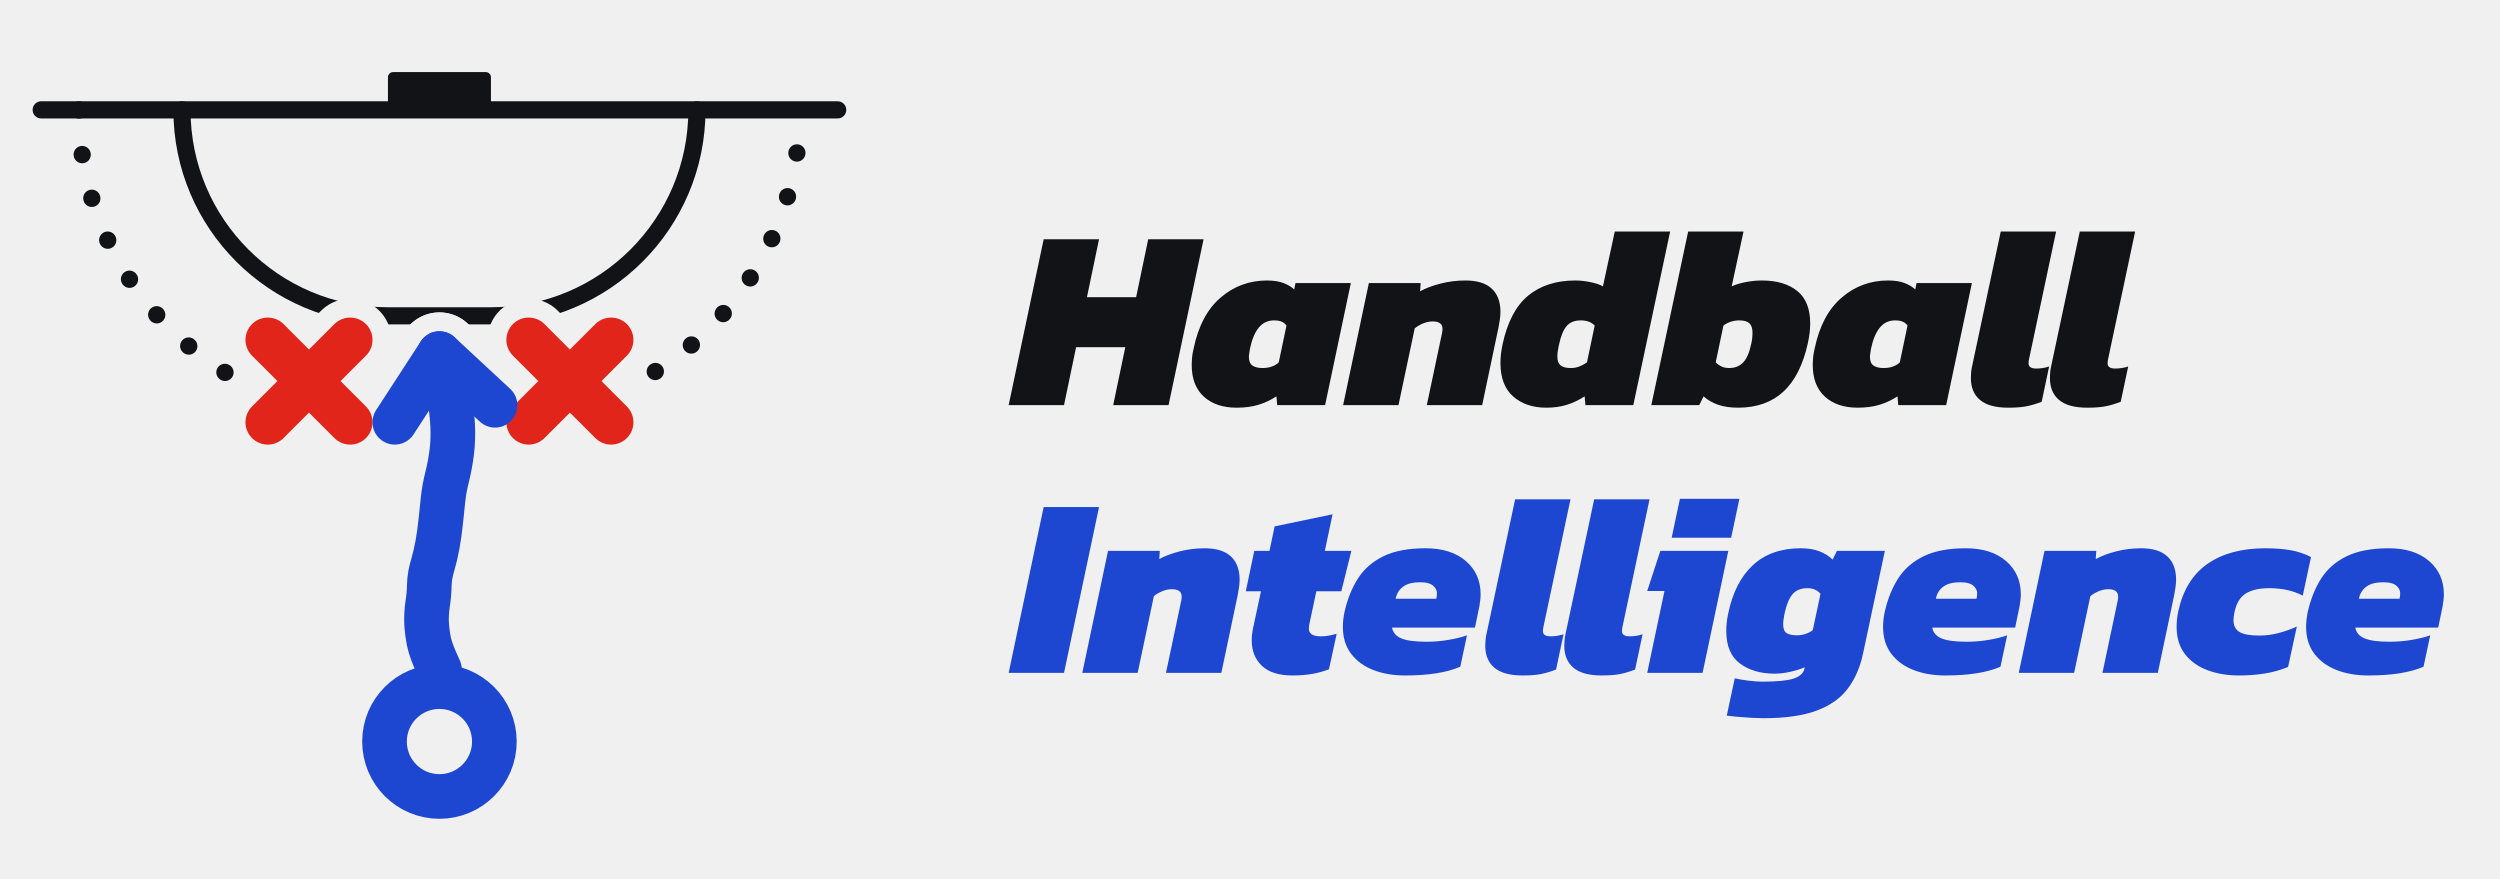
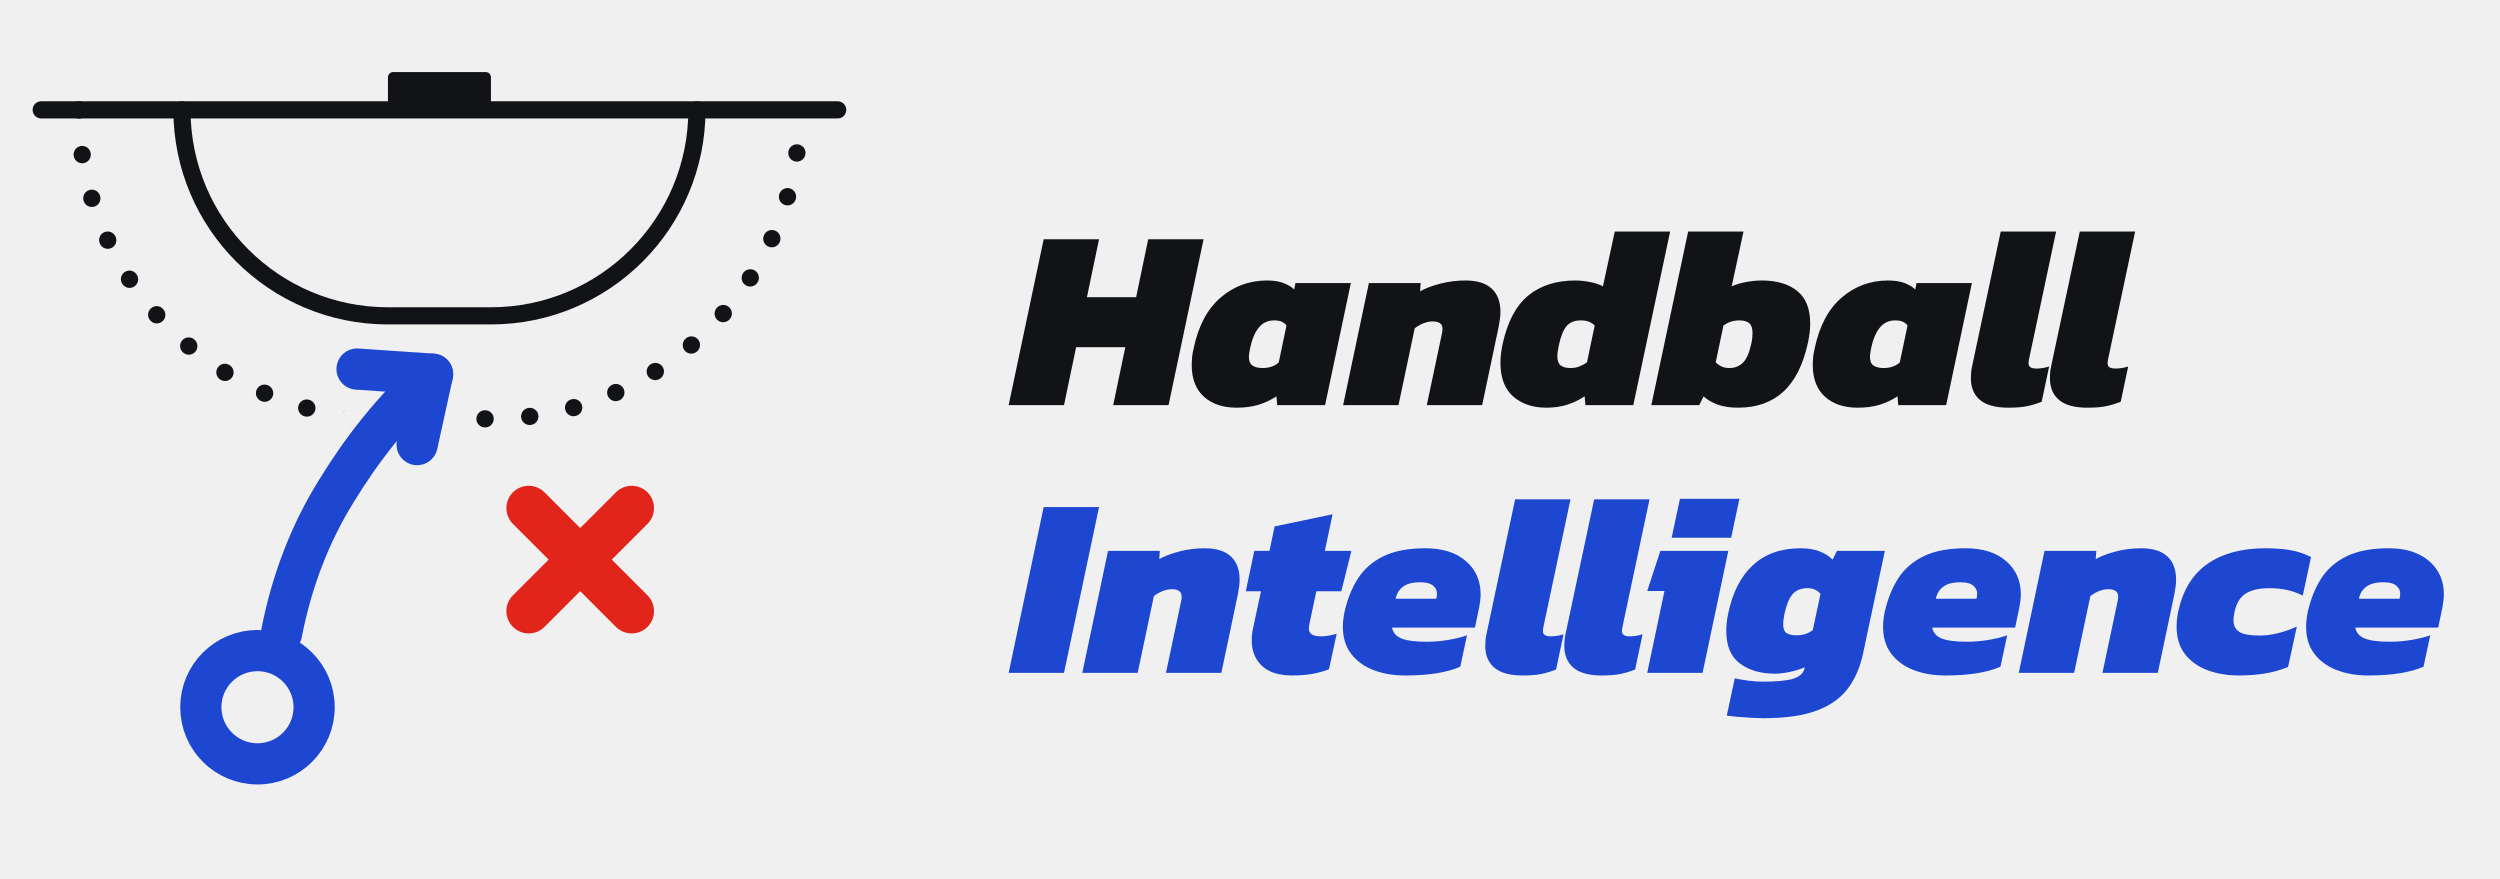
<svg xmlns="http://www.w3.org/2000/svg" viewBox="0 0 1456.4 512">
  <defs>
    <mask id="km22" maskUnits="userSpaceOnUse" x="0" y="0" width="512" height="512">
      <rect width="512" height="512" fill="#fff" />
-       <path d="M156 198L204 246M204 198L156 246" stroke="#000" stroke-width="48" stroke-linecap="round" fill="none" />
-       <path d="M308 198L356 246M356 198L308 246" stroke="#000" stroke-width="48" stroke-linecap="round" fill="none" />
-       <circle cx="256" cy="432" r="32" fill="none" stroke="#000" stroke-width="48" />
-       <path d="M256 390Q251 379.3 249.9 373.9Q248.8 368.4 248.5 363Q248.3 357.5 249.1 352Q250 346.5 250.1 340.7Q250.3 334.9 252.1 329.1Q253.8 323.3 254.9 317.1Q256 310.9 256.7 304.4Q257.4 297.8 258.1 291Q258.8 284.3 260.6 277.4Q262.3 270.5 263.2 263.1Q264.1 255.7 263.7 247.8Q263.3 240 261.9 231.7Q260.6 223.5 258.3 214.7L256 206" fill="none" stroke="#000" stroke-width="48" stroke-linecap="round" stroke-linejoin="round" />
-       <path d="M315.8 261.5L256 206L207.9 279.9" fill="none" stroke="#000" stroke-width="48" stroke-linecap="round" stroke-linejoin="round" />
+       <path d="M308 296L368 356M368 296L308 356" stroke="#000" stroke-width="48" stroke-linecap="round" fill="none" />
+       <circle cx="150" cy="412" r="33" fill="none" stroke="#000" stroke-width="46" />
+       <path d="M164 369 C 170 338, 181 310, 196 286 C 210 263, 229 238, 252 218" fill="none" stroke="#000" stroke-width="46" stroke-linecap="round" />
+       <path d="M243 259 L252 218 L208 215" fill="none" stroke="#000" stroke-width="46" stroke-linecap="round" stroke-linejoin="round" />
    </mask>
  </defs>
  <g mask="url(#km22)">
    <path d="M24 64H488" stroke="#111316" stroke-width="10" stroke-linecap="round" fill="none" />
    <rect x="226" y="42" width="60" height="22" rx="3" fill="#111316" />
    <path d="M106 64A120 120 0 0 0 226 184H286A120 120 0 0 0 406 64" stroke="#111316" stroke-width="10" fill="none" stroke-linecap="round" />
    <path d="M46 64A180 180 0 0 0 226 244H286A180 180 0 0 0 466 64" stroke="#111316" stroke-width="10" fill="none" stroke-linecap="round" stroke-dasharray="0.1 26" />
  </g>
-   <path d="M156 198L204 246M204 198L156 246" stroke="#e1251b" stroke-width="26" stroke-linecap="round" fill="none" />
-   <path d="M308 198L356 246M356 198L308 246" stroke="#e1251b" stroke-width="26" stroke-linecap="round" fill="none" />
-   <circle cx="256" cy="432" r="32" fill="none" stroke="#1d47d1" stroke-width="26" />
-   <path d="M256 390Q251 379.3 249.9 373.9Q248.8 368.4 248.5 363Q248.3 357.5 249.1 352Q250 346.5 250.1 340.7Q250.3 334.9 252.1 329.1Q253.8 323.3 254.9 317.1Q256 310.9 256.7 304.4Q257.4 297.8 258.1 291Q258.8 284.3 260.6 277.4Q262.3 270.5 263.2 263.1Q264.1 255.7 263.7 247.8Q263.3 240 261.9 231.7Q260.6 223.5 258.3 214.7L256 206" fill="none" stroke="#1d47d1" stroke-width="26" stroke-linecap="round" stroke-linejoin="round" />
-   <path d="M288.4 236.1L256 206L230 246" fill="none" stroke="#1d47d1" stroke-width="26" stroke-linecap="round" stroke-linejoin="round" />
+   <path d="M308 296L368 356M368 296L308 356" stroke="#e1251b" stroke-width="26" stroke-linecap="round" fill="none" />
+   <circle cx="150" cy="412" r="33" fill="none" stroke="#1d47d1" stroke-width="24" />
+   <path d="M164 369 C 170 338, 181 310, 196 286 C 210 263, 229 238, 252 218" fill="none" stroke="#1d47d1" stroke-width="24" stroke-linecap="round" />
+   <path d="M243 259 L252 218 L208 215" fill="none" stroke="#1d47d1" stroke-width="24" stroke-linecap="round" stroke-linejoin="round" />
  <path d="M619.85 236L587.60 236L608 139.40L640.25 139.40L633.20 173.15L661.85 173.15L668.90 139.40L701.15 139.40L680.75 236L648.50 236L655.55 202.25L626.90 202.25L619.85 236ZM720.35 237.50L720.35 237.50Q708.35 237.50 701.30 231.05Q694.25 224.60 694.25 212.75L694.25 212.75Q694.25 210.50 694.47 208.10Q694.70 205.70 695.30 203.30L695.30 203.30Q699.35 183.50 710.97 173.45Q722.60 163.40 738.05 163.40L738.05 163.40Q744.05 163.40 747.95 164.98Q751.85 166.55 753.95 168.65L753.95 168.65L754.70 164.90L786.95 164.90L771.95 236L744.05 236L743.60 230.90Q738.80 234.05 733.25 235.78Q727.70 237.50 720.35 237.50ZM735.50 214.40L735.50 214.40Q738.65 214.40 741.05 213.50Q743.45 212.60 744.95 211.10L744.95 211.10L749.45 189.65Q748.40 188.15 746.67 187.40Q744.95 186.65 742.25 186.65L742.25 186.65Q736.70 186.65 733.25 190.93Q729.80 195.20 728.15 203.30L728.15 203.30Q728 204.65 727.77 205.78Q727.55 206.90 727.55 207.80L727.55 207.80Q727.55 211.55 729.65 212.97Q731.75 214.40 735.50 214.40ZM814.70 236L782.45 236L797.45 164.90L827.60 164.90L827.30 169.70Q831.80 167.15 838.92 165.28Q846.05 163.40 853.70 163.40L853.70 163.40Q863.90 163.40 869.00 168.13Q874.10 172.85 874.10 181.70L874.10 181.70Q874.10 183.65 873.80 185.82Q873.50 188 873.05 190.40L873.05 190.40L863.45 236L831.20 236L840.05 194.15Q840.20 193.40 840.27 192.80Q840.35 192.20 840.35 191.60L840.35 191.60Q840.35 187.25 834.65 187.25L834.65 187.25Q831.80 187.25 828.95 188.45Q826.10 189.65 824.15 191.30L824.15 191.30L814.70 236ZM900.80 237.50L900.80 237.50Q888.95 237.50 881.52 230.97Q874.10 224.45 874.10 211.40L874.10 211.40Q874.10 208.85 874.40 206.22Q874.70 203.60 875.30 200.75L875.30 200.75Q879.50 181.10 890.22 172.25Q900.95 163.40 917.75 163.40L917.75 163.40Q921.95 163.40 926.67 164.38Q931.40 165.35 933.80 166.85L933.80 166.85L940.70 134.90L972.95 134.90L951.50 236L923.60 236L923.15 230.90Q918.35 234.05 912.95 235.78Q907.55 237.50 900.80 237.50ZM915.05 214.40L915.05 214.40Q917.75 214.40 920.07 213.50Q922.40 212.60 924.50 211.10L924.50 211.10L929.00 189.65Q926.15 186.65 920.90 186.65L920.90 186.65Q915.50 186.65 912.65 189.95Q909.80 193.25 908.15 201.05L908.15 201.05Q907.25 205.10 907.25 207.65L907.25 207.65Q907.25 211.40 909.20 212.90Q911.15 214.40 915.05 214.40ZM1012.55 237.50L1012.55 237.50Q1005.80 237.50 1000.85 235.78Q995.90 234.05 992.45 230.90L992.45 230.90L989.90 236L962 236L983.45 134.90L1015.70 134.90L1008.80 166.85Q1012.25 165.20 1017.13 164.30Q1022 163.40 1026.35 163.40L1026.35 163.40Q1039.40 163.40 1046.97 169.48Q1054.55 175.55 1054.55 188.45L1054.55 188.45Q1054.55 193.55 1053.20 199.85L1053.20 199.85Q1049 218.90 1038.88 228.20Q1028.75 237.50 1012.55 237.50ZM1007.45 214.40L1007.45 214.40Q1012.25 214.40 1015.40 211.25Q1018.55 208.10 1020.20 200.30L1020.20 200.30Q1020.65 198.35 1020.80 196.78Q1020.95 195.20 1020.95 194L1020.95 194Q1020.95 189.95 1019.07 188.30Q1017.20 186.65 1013.30 186.65L1013.30 186.65Q1008.05 186.65 1004 189.65L1004 189.65L999.50 211.10Q1001 212.60 1002.88 213.50Q1004.75 214.40 1007.45 214.40ZM1082.15 237.50L1082.15 237.50Q1070.15 237.50 1063.10 231.05Q1056.05 224.60 1056.05 212.75L1056.05 212.75Q1056.05 210.50 1056.27 208.10Q1056.50 205.70 1057.10 203.30L1057.10 203.30Q1061.15 183.50 1072.77 173.45Q1084.40 163.40 1099.85 163.40L1099.85 163.40Q1105.85 163.40 1109.75 164.98Q1113.65 166.55 1115.75 168.65L1115.75 168.65L1116.50 164.90L1148.75 164.90L1133.75 236L1105.85 236L1105.40 230.90Q1100.60 234.05 1095.05 235.78Q1089.50 237.50 1082.15 237.50ZM1097.30 214.40L1097.30 214.40Q1100.45 214.40 1102.85 213.50Q1105.25 212.60 1106.75 211.10L1106.75 211.10L1111.25 189.65Q1110.20 188.15 1108.47 187.40Q1106.75 186.65 1104.05 186.65L1104.05 186.65Q1098.50 186.65 1095.05 190.93Q1091.60 195.20 1089.95 203.30L1089.95 203.30Q1089.80 204.65 1089.57 205.78Q1089.35 206.90 1089.35 207.80L1089.35 207.80Q1089.35 211.55 1091.45 212.97Q1093.55 214.40 1097.30 214.40ZM1169.90 237.50L1169.90 237.50Q1158.80 237.50 1153.47 233Q1148.15 228.50 1148.15 220.25L1148.15 220.25Q1148.15 218.60 1148.30 216.88Q1148.45 215.15 1148.90 213.20L1148.90 213.20L1165.55 134.90L1197.80 134.90L1182.05 209.15Q1181.90 209.75 1181.82 210.43Q1181.75 211.10 1181.75 211.70L1181.75 211.70Q1181.75 214.70 1186.25 214.70L1186.25 214.70Q1188.20 214.70 1190.07 214.40Q1191.95 214.10 1193.75 213.50L1193.75 213.50L1189.40 234.05Q1184.75 235.85 1180.62 236.68Q1176.50 237.50 1169.90 237.50ZM1215.95 237.50L1215.95 237.50Q1204.85 237.50 1199.52 233Q1194.20 228.50 1194.20 220.25L1194.20 220.25Q1194.20 218.60 1194.35 216.88Q1194.50 215.15 1194.95 213.20L1194.95 213.20L1211.60 134.90L1243.85 134.90L1228.10 209.15Q1227.95 209.75 1227.87 210.43Q1227.80 211.10 1227.80 211.70L1227.80 211.70Q1227.80 214.70 1232.30 214.70L1232.30 214.70Q1234.25 214.70 1236.12 214.40Q1238.00 214.10 1239.80 213.50L1239.80 213.50L1235.45 234.05Q1230.80 235.85 1226.67 236.68Q1222.55 237.50 1215.95 237.50Z" fill="#111316" />
  <path d="M619.85 392L587.60 392L608 295.40L640.25 295.40L619.85 392ZM662.75 392L630.50 392L645.50 320.90L675.65 320.90L675.35 325.70Q679.85 323.15 686.98 321.27Q694.10 319.40 701.75 319.40L701.75 319.40Q711.95 319.40 717.05 324.13Q722.15 328.85 722.15 337.70L722.15 337.70Q722.15 339.65 721.85 341.82Q721.55 344 721.10 346.40L721.10 346.40L711.50 392L679.25 392L688.10 350.15Q688.25 349.40 688.32 348.80Q688.40 348.20 688.40 347.60L688.40 347.60Q688.40 343.25 682.70 343.25L682.70 343.25Q679.85 343.25 677 344.45Q674.15 345.65 672.20 347.30L672.20 347.30L662.75 392ZM752.90 393.50L752.90 393.50Q741.05 393.50 735.13 387.88Q729.20 382.25 729.20 372.95L729.20 372.95Q729.20 369.50 730.10 365.45L730.10 365.45L734.60 344.45L725.75 344.45L730.70 320.90L739.55 320.90L742.55 306.65L776.30 299.60L771.80 320.90L787.25 320.90L781.40 344.45L766.85 344.45L762.80 363.50Q762.65 364.25 762.57 364.93Q762.50 365.60 762.50 366.20L762.50 366.20Q762.50 370.70 769.40 370.70L769.40 370.70Q773.75 370.70 778.70 369.20L778.70 369.20L774.20 389.90Q769.55 391.70 764.38 392.60Q759.20 393.50 752.90 393.50ZM818.60 393.50L818.60 393.50Q808.10 393.50 799.92 390.27Q791.75 387.05 787.02 380.75Q782.30 374.45 782.30 365.15L782.30 365.15Q782.30 361.25 783.20 356.75L783.20 356.75Q785.75 345.35 791.08 337.02Q796.40 328.70 805.92 324.05Q815.45 319.40 830.45 319.40L830.45 319.40Q845.30 319.40 853.92 326.82Q862.55 334.25 862.55 346.25L862.55 346.25Q862.55 347.90 862.33 349.70Q862.10 351.50 861.80 353.30L861.80 353.30L859.25 365.60L810.95 365.60Q811.70 369.95 816.35 371.90Q821 373.85 831.05 373.85L831.05 373.85Q837.65 373.85 844.10 372.73Q850.55 371.60 854.60 370.10L854.60 370.10L850.70 388.40Q839 393.50 818.60 393.50ZM813.05 348.80L813.05 348.80L836.75 348.80L837.05 346.85Q837.50 343.70 835.17 341.45Q832.85 339.20 827.30 339.20L827.30 339.20Q820.85 339.20 817.40 341.75Q813.95 344.30 813.05 348.80ZM887 393.50L887 393.50Q875.90 393.50 870.58 389Q865.25 384.50 865.25 376.25L865.25 376.25Q865.25 374.60 865.40 372.88Q865.55 371.15 866 369.20L866 369.20L882.65 290.90L914.90 290.90L899.15 365.15Q899 365.75 898.92 366.43Q898.85 367.10 898.85 367.70L898.85 367.70Q898.85 370.70 903.35 370.70L903.35 370.70Q905.30 370.70 907.17 370.40Q909.05 370.10 910.85 369.50L910.85 369.50L906.50 390.05Q901.85 391.85 897.73 392.68Q893.60 393.50 887 393.50ZM933.05 393.50L933.05 393.50Q921.95 393.50 916.63 389Q911.30 384.50 911.30 376.25L911.30 376.25Q911.30 374.60 911.45 372.88Q911.60 371.15 912.05 369.20L912.05 369.20L928.70 290.90L960.95 290.90L945.20 365.15Q945.05 365.75 944.97 366.43Q944.90 367.10 944.90 367.70L944.90 367.70Q944.90 370.70 949.40 370.70L949.40 370.70Q951.35 370.70 953.22 370.40Q955.10 370.10 956.90 369.50L956.90 369.50L952.55 390.05Q947.90 391.85 943.77 392.68Q939.65 393.50 933.05 393.50ZM1008.50 313.25L973.85 313.25L978.65 290.60L1013.30 290.60L1008.50 313.25ZM991.85 392L959.60 392L969.65 344.30L959.60 344.30L967.25 320.90L1006.85 320.90L991.85 392ZM1027.25 418.40L1027.25 418.40Q1024.85 418.40 1020.50 418.18Q1016.15 417.95 1012.02 417.57Q1007.90 417.20 1005.95 416.90L1005.95 416.90L1010.60 395.15Q1013.60 395.90 1018.40 396.50Q1023.20 397.10 1026.80 397.10L1026.80 397.10Q1039.25 397.10 1044.65 395.38Q1050.05 393.65 1051.10 389.90L1051.10 389.90L1051.40 388.70Q1048.10 390.20 1043.15 391.32Q1038.20 392.45 1033.85 392.45L1033.85 392.45Q1021.55 392.45 1013.60 386.52Q1005.65 380.60 1005.65 367.55L1005.65 367.55Q1005.65 362.90 1006.70 357.80L1006.70 357.80Q1010.45 339.20 1021.10 329.30Q1031.75 319.40 1049.00 319.40L1049.00 319.40Q1055.45 319.40 1060.02 321.20Q1064.60 323 1067.60 326L1067.60 326L1070.15 320.90L1098.05 320.90L1085.30 380.90Q1082.75 392.75 1076.45 401.15Q1070.15 409.55 1058.30 413.98Q1046.45 418.40 1027.25 418.40ZM1046.75 370.10L1046.75 370.10Q1052.00 370.10 1056.05 367.10L1056.05 367.10L1060.55 345.95Q1057.70 342.65 1053.05 342.65L1053.05 342.65Q1047.20 342.65 1044.20 346.25Q1041.20 349.85 1039.55 357.65L1039.55 357.65Q1039.25 359.45 1039.02 360.95Q1038.80 362.45 1038.80 363.65L1038.80 363.65Q1038.80 367.55 1040.82 368.82Q1042.85 370.10 1046.75 370.10ZM1133.30 393.50L1133.30 393.50Q1122.80 393.50 1114.62 390.27Q1106.45 387.05 1101.72 380.75Q1097.00 374.45 1097.00 365.15L1097.00 365.15Q1097.00 361.25 1097.90 356.75L1097.90 356.75Q1100.45 345.35 1105.77 337.02Q1111.10 328.70 1120.62 324.05Q1130.15 319.40 1145.15 319.40L1145.15 319.40Q1160.00 319.40 1168.62 326.82Q1177.25 334.25 1177.25 346.25L1177.25 346.25Q1177.25 347.90 1177.02 349.70Q1176.80 351.50 1176.50 353.30L1176.50 353.30L1173.95 365.60L1125.65 365.60Q1126.40 369.95 1131.05 371.90Q1135.70 373.85 1145.75 373.85L1145.75 373.85Q1152.35 373.85 1158.80 372.73Q1165.25 371.60 1169.30 370.10L1169.30 370.10L1165.40 388.40Q1153.70 393.50 1133.30 393.50ZM1127.75 348.80L1127.75 348.80L1151.45 348.80L1151.75 346.85Q1152.20 343.70 1149.87 341.45Q1147.55 339.20 1142.00 339.20L1142.00 339.20Q1135.55 339.20 1132.10 341.75Q1128.65 344.30 1127.75 348.80ZM1208.30 392L1176.05 392L1191.05 320.90L1221.20 320.90L1220.90 325.70Q1225.40 323.15 1232.52 321.27Q1239.65 319.40 1247.30 319.40L1247.30 319.40Q1257.50 319.40 1262.60 324.13Q1267.70 328.85 1267.70 337.70L1267.70 337.70Q1267.70 339.65 1267.40 341.82Q1267.10 344 1266.65 346.40L1266.65 346.40L1257.05 392L1224.80 392L1233.65 350.15Q1233.80 349.40 1233.87 348.80Q1233.95 348.20 1233.95 347.60L1233.95 347.60Q1233.95 343.25 1228.25 343.25L1228.25 343.25Q1225.40 343.25 1222.55 344.45Q1219.70 345.65 1217.75 347.30L1217.75 347.30L1208.30 392ZM1304.15 393.50L1304.15 393.50Q1294.25 393.50 1286.00 390.43Q1277.75 387.35 1272.87 381.05Q1268.00 374.75 1268.00 365.15L1268.00 365.15Q1268.00 360.95 1268.90 356.45L1268.90 356.45Q1272.95 337.55 1286.00 328.48Q1299.05 319.40 1319.75 319.40L1319.75 319.40Q1328.00 319.40 1334.37 320.52Q1340.75 321.65 1346.30 324.50L1346.30 324.50L1341.50 347Q1333.25 342.65 1322.00 342.65L1322.00 342.65Q1313.30 342.65 1308.35 345.73Q1303.40 348.80 1301.75 356.45L1301.75 356.45Q1301.45 357.80 1301.30 359Q1301.15 360.20 1301.15 361.25L1301.15 361.25Q1301.15 366.05 1304.60 368.15Q1308.05 370.25 1316.30 370.25L1316.30 370.25Q1321.70 370.25 1327.25 368.82Q1332.80 367.40 1338.05 365L1338.05 365L1332.95 388.55Q1326.35 391.25 1319.30 392.38Q1312.25 393.50 1304.15 393.50ZM1379.75 393.50L1379.75 393.50Q1369.25 393.50 1361.07 390.27Q1352.90 387.05 1348.17 380.75Q1343.45 374.45 1343.45 365.15L1343.45 365.15Q1343.45 361.25 1344.35 356.75L1344.35 356.75Q1346.90 345.35 1352.22 337.02Q1357.55 328.70 1367.07 324.05Q1376.60 319.40 1391.60 319.40L1391.60 319.40Q1406.45 319.40 1415.07 326.82Q1423.70 334.25 1423.70 346.25L1423.70 346.25Q1423.70 347.90 1423.47 349.70Q1423.25 351.50 1422.95 353.30L1422.95 353.30L1420.40 365.60L1372.10 365.60Q1372.85 369.95 1377.50 371.90Q1382.15 373.85 1392.20 373.85L1392.20 373.85Q1398.80 373.85 1405.25 372.73Q1411.70 371.60 1415.75 370.10L1415.75 370.10L1411.85 388.40Q1400.15 393.50 1379.75 393.50ZM1374.20 348.80L1374.20 348.80L1397.90 348.80L1398.20 346.85Q1398.65 343.70 1396.32 341.45Q1394.00 339.20 1388.45 339.20L1388.45 339.20Q1382.00 339.20 1378.55 341.75Q1375.10 344.30 1374.20 348.80Z" fill="#1d47d1" />
</svg>
